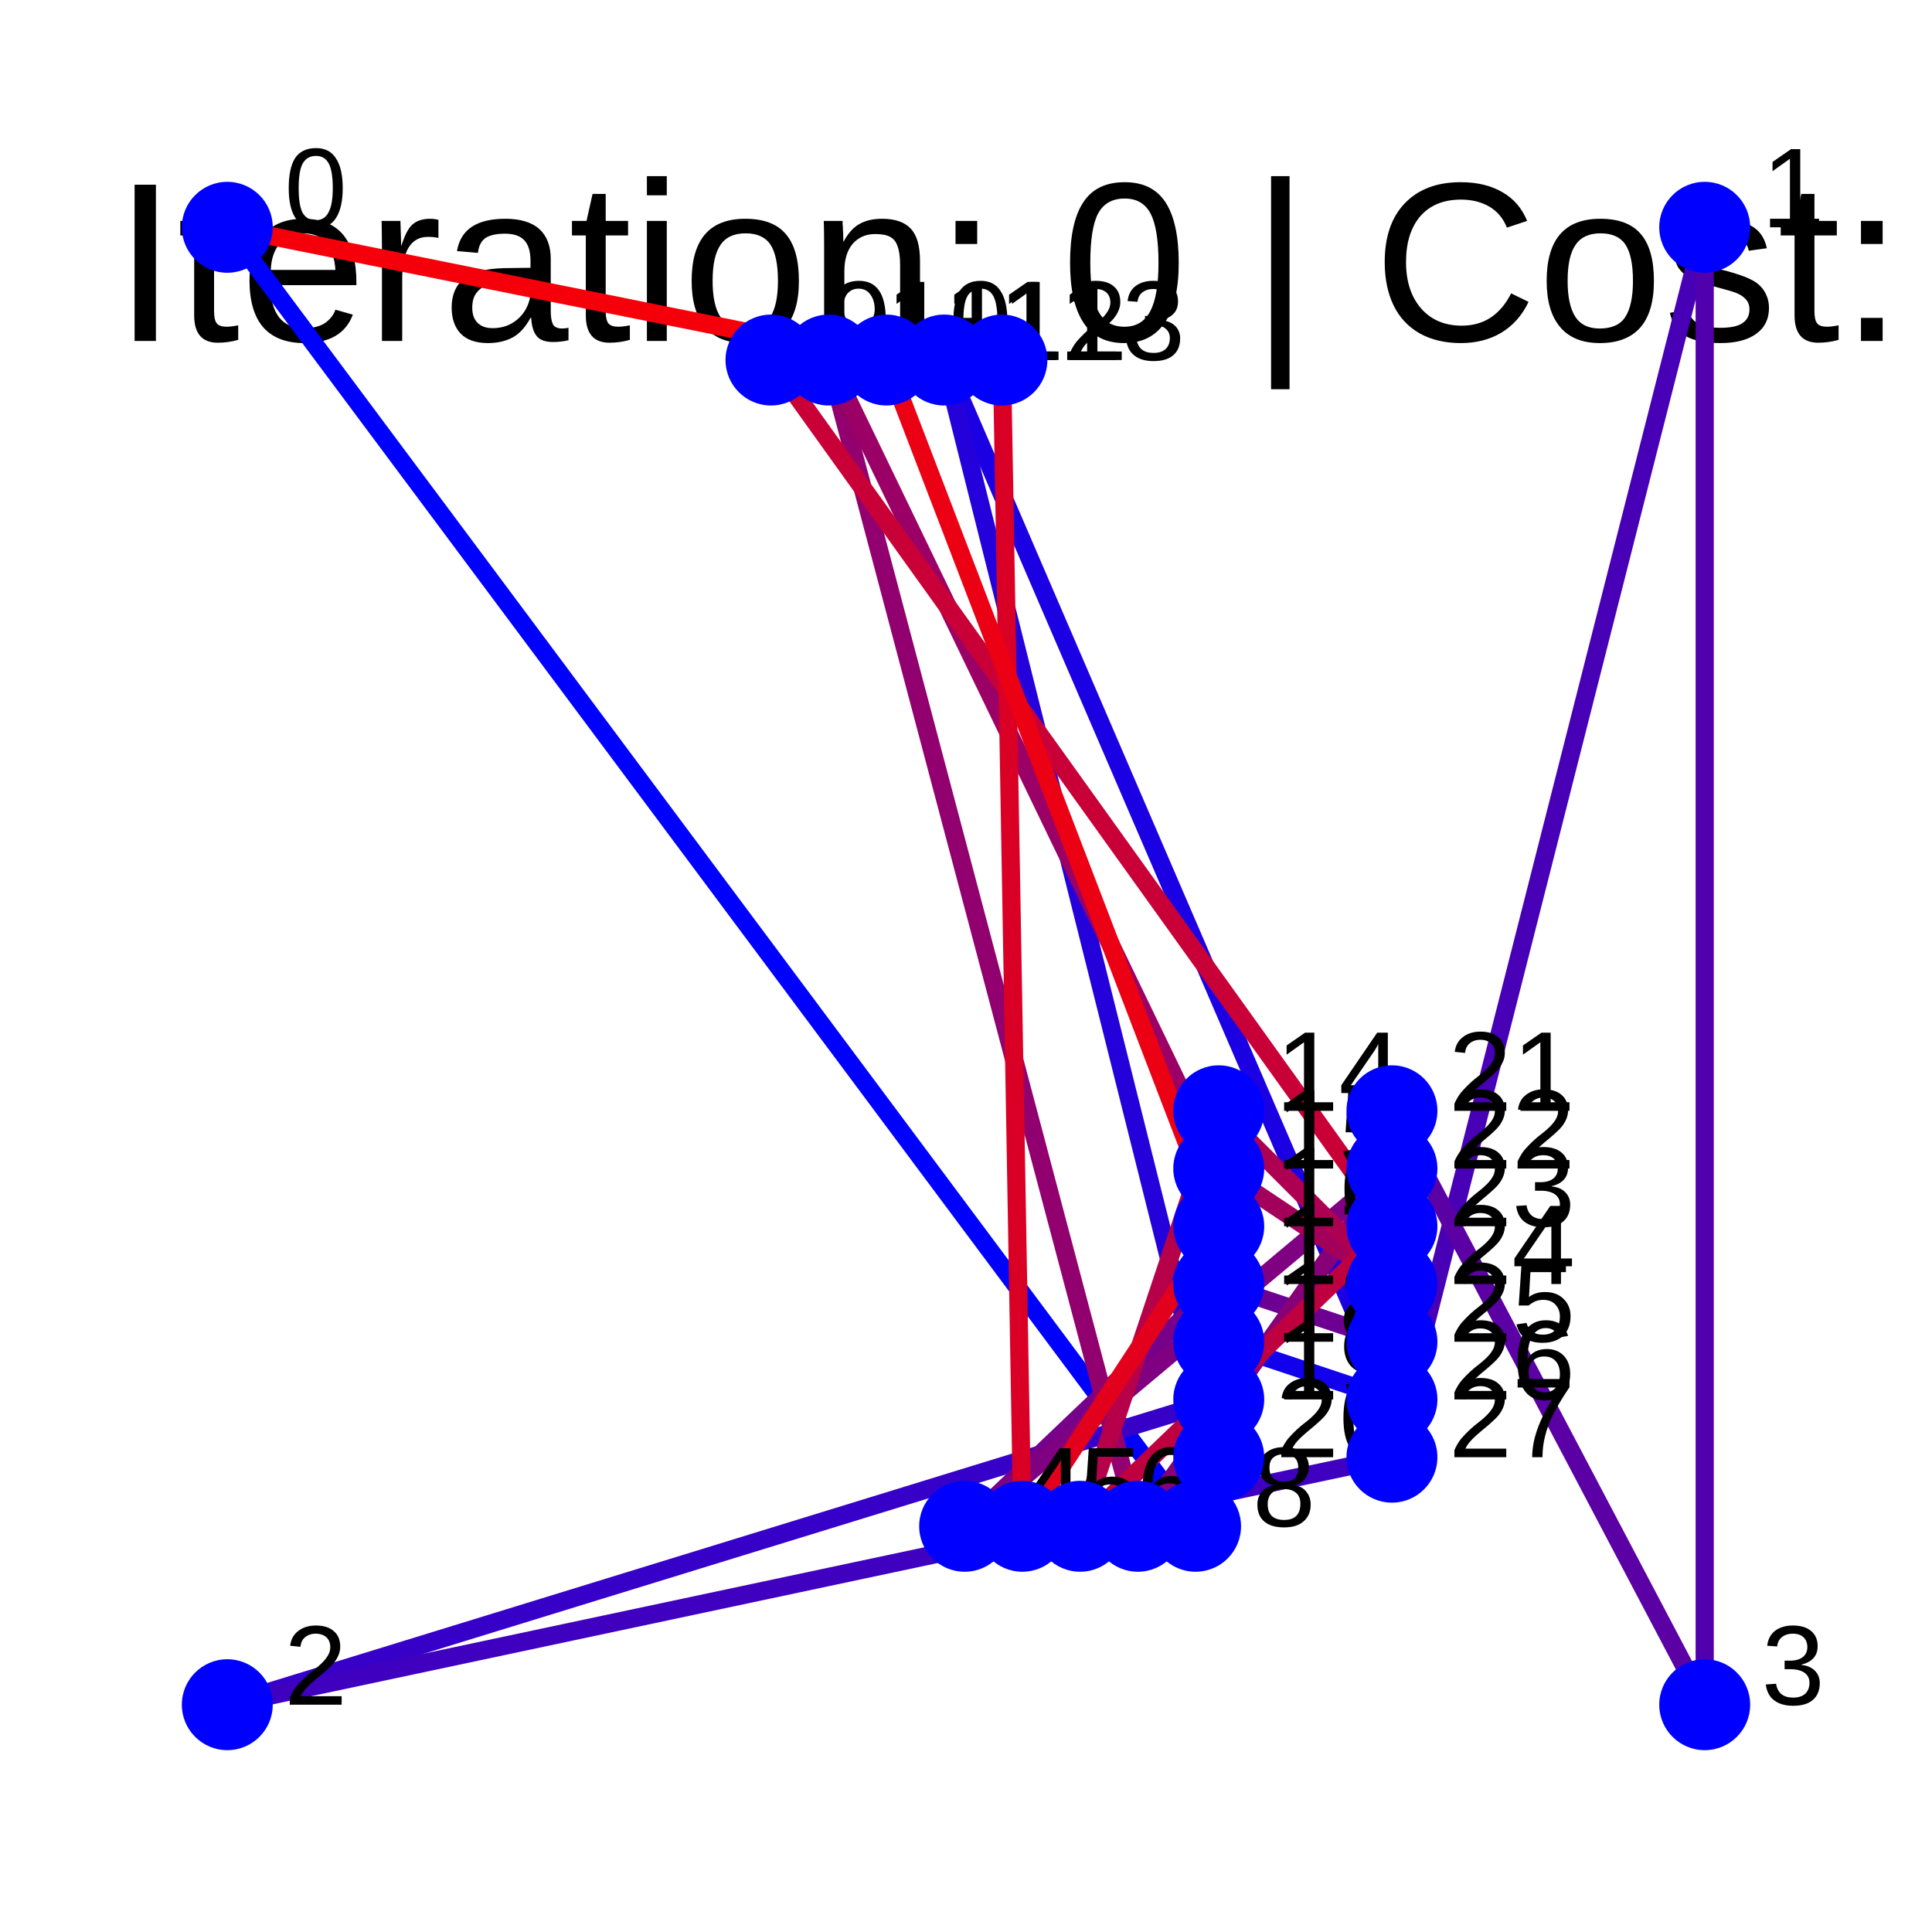
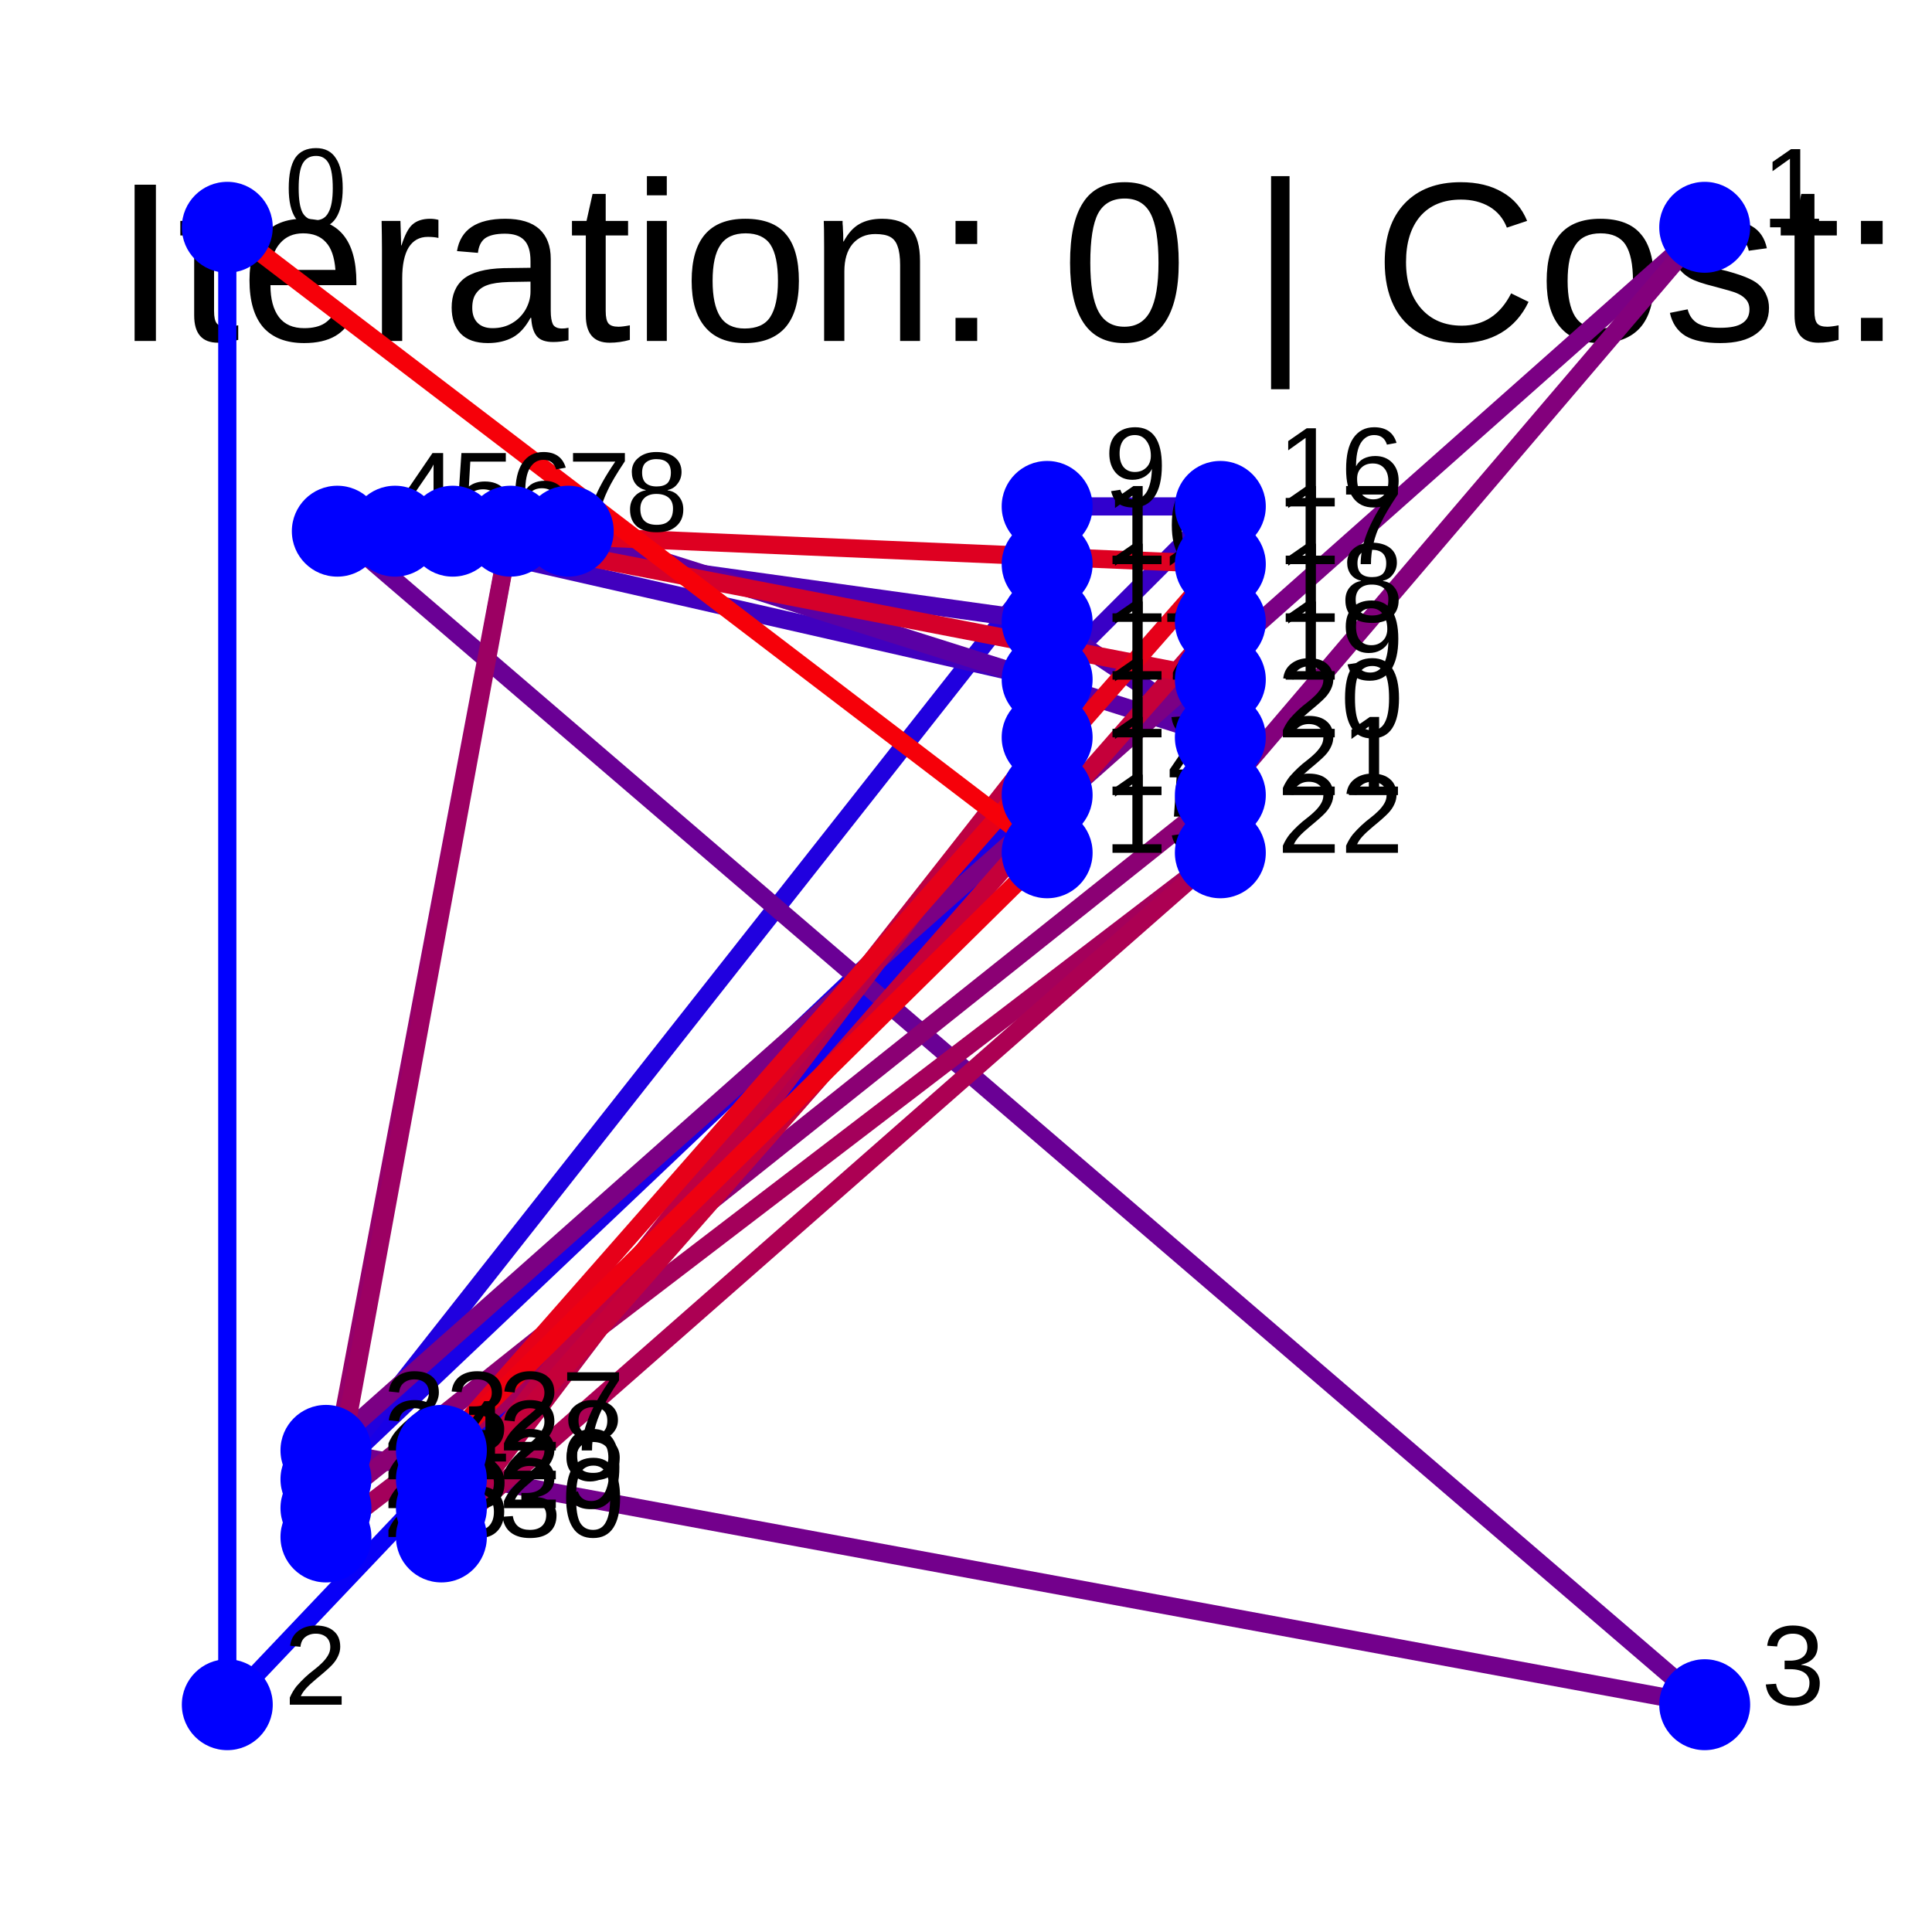
<svg xmlns="http://www.w3.org/2000/svg" viewBox="-5 -5 85 85">
  <rect x="-5" y="-5" width="85" height="85" fill="white" />
-   <text x="0" y="10" font-family="Arial" font-size="10" fill="black">Iteration: 0 | Cost: 860.80</text>
+   <text x="0" y="10" font-family="Arial" font-size="10" fill="black">Iteration: 0 | Cost: 1176.30</text>
  <g>
-     <line x1="5.00" y1="5.00" x2="47.60" y2="62.15" stroke="rgb(0,0,255)" stroke-width="0.8" />
-     <line x1="47.60" y1="62.15" x2="48.62" y2="54.03" stroke="rgb(9,0,246)" stroke-width="0.8" />
-     <line x1="48.62" y1="54.03" x2="56.24" y2="56.57" stroke="rgb(18,0,237)" stroke-width="0.8" />
-     <line x1="56.24" y1="56.57" x2="36.54" y2="10.84" stroke="rgb(27,0,228)" stroke-width="0.8" />
-     <line x1="36.54" y1="10.84" x2="48.62" y2="59.11" stroke="rgb(36,0,219)" stroke-width="0.8" />
-     <line x1="48.62" y1="59.11" x2="48.62" y2="56.57" stroke="rgb(45,0,210)" stroke-width="0.8" />
-     <line x1="48.62" y1="56.57" x2="5.00" y2="70.00" stroke="rgb(54,0,201)" stroke-width="0.8" />
-     <line x1="5.00" y1="70.00" x2="56.24" y2="59.11" stroke="rgb(63,0,192)" stroke-width="0.8" />
-     <line x1="56.24" y1="59.11" x2="70.00" y2="5.00" stroke="rgb(72,0,183)" stroke-width="0.8" />
-     <line x1="70.00" y1="5.00" x2="70.00" y2="70.00" stroke="rgb(81,0,174)" stroke-width="0.8" />
-     <line x1="70.00" y1="70.00" x2="56.24" y2="43.87" stroke="rgb(91,0,164)" stroke-width="0.8" />
-     <line x1="56.24" y1="43.87" x2="56.24" y2="54.03" stroke="rgb(100,0,155)" stroke-width="0.8" />
-     <line x1="56.24" y1="54.03" x2="48.62" y2="51.49" stroke="rgb(109,0,146)" stroke-width="0.8" />
-     <line x1="48.62" y1="51.49" x2="37.44" y2="62.15" stroke="rgb(118,0,137)" stroke-width="0.8" />
-     <line x1="37.44" y1="62.15" x2="56.24" y2="46.41" stroke="rgb(127,0,128)" stroke-width="0.8" />
-     <line x1="56.24" y1="46.41" x2="45.06" y2="62.15" stroke="rgb(136,0,119)" stroke-width="0.8" />
-     <line x1="45.06" y1="62.15" x2="31.46" y2="10.84" stroke="rgb(145,0,110)" stroke-width="0.8" />
-     <line x1="31.46" y1="10.84" x2="48.62" y2="46.41" stroke="rgb(154,0,101)" stroke-width="0.8" />
-     <line x1="48.62" y1="46.41" x2="56.24" y2="51.49" stroke="rgb(163,0,92)" stroke-width="0.8" />
-     <line x1="56.24" y1="51.49" x2="48.62" y2="43.87" stroke="rgb(173,0,82)" stroke-width="0.8" />
-     <line x1="48.62" y1="43.87" x2="42.52" y2="62.15" stroke="rgb(182,0,73)" stroke-width="0.8" />
-     <line x1="42.52" y1="62.15" x2="56.24" y2="48.95" stroke="rgb(191,0,64)" stroke-width="0.8" />
-     <line x1="56.24" y1="48.95" x2="28.92" y2="10.84" stroke="rgb(200,0,55)" stroke-width="0.8" />
-     <line x1="28.92" y1="10.84" x2="39.08" y2="10.84" stroke="rgb(209,0,46)" stroke-width="0.8" />
-     <line x1="39.08" y1="10.84" x2="39.98" y2="62.15" stroke="rgb(218,0,37)" stroke-width="0.8" />
-     <line x1="39.98" y1="62.15" x2="48.62" y2="48.95" stroke="rgb(227,0,28)" stroke-width="0.8" />
-     <line x1="48.62" y1="48.95" x2="34.00" y2="10.84" stroke="rgb(236,0,19)" stroke-width="0.8" />
-     <line x1="34.00" y1="10.84" x2="5.00" y2="5.00" stroke="rgb(245,0,10)" stroke-width="0.8" />
+     <line x1="5.00" y1="5.00" x2="5.00" y2="70.00" stroke="rgb(0,0,255)" stroke-width="0.8" />
+     <line x1="5.00" y1="70.00" x2="14.42" y2="60.08" stroke="rgb(8,0,247)" stroke-width="0.8" />
+     <line x1="14.42" y1="60.08" x2="41.07" y2="29.98" stroke="rgb(16,0,239)" stroke-width="0.8" />
+     <line x1="41.07" y1="29.98" x2="9.34" y2="60.08" stroke="rgb(24,0,231)" stroke-width="0.8" />
+     <line x1="9.34" y1="60.08" x2="41.07" y2="19.82" stroke="rgb(32,0,223)" stroke-width="0.8" />
+     <line x1="41.07" y1="19.82" x2="41.07" y2="17.28" stroke="rgb(41,0,214)" stroke-width="0.8" />
+     <line x1="41.07" y1="17.28" x2="48.69" y2="17.28" stroke="rgb(49,0,206)" stroke-width="0.8" />
+     <line x1="48.69" y1="17.28" x2="41.07" y2="24.90" stroke="rgb(57,0,198)" stroke-width="0.8" />
+     <line x1="41.07" y1="24.90" x2="12.38" y2="18.37" stroke="rgb(65,0,190)" stroke-width="0.8" />
+     <line x1="12.38" y1="18.37" x2="41.07" y2="22.36" stroke="rgb(74,0,181)" stroke-width="0.8" />
+     <line x1="41.07" y1="22.36" x2="48.69" y2="27.44" stroke="rgb(82,0,173)" stroke-width="0.8" />
+     <line x1="48.69" y1="27.44" x2="20.00" y2="18.37" stroke="rgb(90,0,165)" stroke-width="0.8" />
+     <line x1="20.00" y1="18.37" x2="9.84" y2="18.37" stroke="rgb(98,0,157)" stroke-width="0.8" />
+     <line x1="9.84" y1="18.37" x2="70.00" y2="70.00" stroke="rgb(106,0,149)" stroke-width="0.8" />
+     <line x1="70.00" y1="70.00" x2="9.34" y2="58.81" stroke="rgb(115,0,140)" stroke-width="0.8" />
+     <line x1="9.34" y1="58.81" x2="70.00" y2="5.00" stroke="rgb(123,0,132)" stroke-width="0.8" />
+     <line x1="70.00" y1="5.00" x2="48.69" y2="29.98" stroke="rgb(131,0,124)" stroke-width="0.8" />
+     <line x1="48.69" y1="29.98" x2="9.34" y2="61.35" stroke="rgb(139,0,116)" stroke-width="0.8" />
+     <line x1="9.34" y1="61.35" x2="17.46" y2="18.37" stroke="rgb(148,0,107)" stroke-width="0.8" />
+     <line x1="17.46" y1="18.37" x2="9.34" y2="62.62" stroke="rgb(156,0,99)" stroke-width="0.8" />
+     <line x1="9.34" y1="62.62" x2="48.69" y2="32.52" stroke="rgb(164,0,91)" stroke-width="0.8" />
+     <line x1="48.69" y1="32.52" x2="14.42" y2="62.62" stroke="rgb(172,0,83)" stroke-width="0.8" />
+     <line x1="14.42" y1="62.62" x2="41.07" y2="27.44" stroke="rgb(180,0,75)" stroke-width="0.8" />
+     <line x1="41.07" y1="27.44" x2="14.42" y2="61.35" stroke="rgb(189,0,66)" stroke-width="0.8" />
+     <line x1="14.42" y1="61.35" x2="48.69" y2="22.36" stroke="rgb(197,0,58)" stroke-width="0.8" />
+     <line x1="48.69" y1="22.36" x2="48.69" y2="24.90" stroke="rgb(205,0,50)" stroke-width="0.8" />
+     <line x1="48.69" y1="24.90" x2="14.92" y2="18.37" stroke="rgb(213,0,42)" stroke-width="0.8" />
+     <line x1="14.92" y1="18.37" x2="48.69" y2="19.82" stroke="rgb(222,0,33)" stroke-width="0.8" />
+     <line x1="48.69" y1="19.82" x2="14.42" y2="58.81" stroke="rgb(230,0,25)" stroke-width="0.8" />
+     <line x1="14.42" y1="58.81" x2="41.07" y2="32.52" stroke="rgb(238,0,17)" stroke-width="0.8" />
+     <line x1="41.07" y1="32.52" x2="5.00" y2="5.00" stroke="rgb(246,0,9)" stroke-width="0.8" />
  </g>
  <g>
    <circle cx="5.00" cy="5.00" r="2" fill="blue" />
    <text x="7.50" y="5.00" font-family="Arial" font-size="5" fill="black">0</text>
    <circle cx="70.00" cy="5.00" r="2" fill="blue" />
    <text x="72.50" y="5.00" font-family="Arial" font-size="5" fill="black">1</text>
    <circle cx="5.00" cy="70.00" r="2" fill="blue" />
    <text x="7.50" y="70.00" font-family="Arial" font-size="5" fill="black">2</text>
    <circle cx="70.00" cy="70.00" r="2" fill="blue" />
    <text x="72.50" y="70.00" font-family="Arial" font-size="5" fill="black">3</text>
-     <circle cx="37.44" cy="62.15" r="2" fill="blue" />
-     <text x="39.94" y="62.15" font-family="Arial" font-size="5" fill="black">4</text>
-     <circle cx="39.98" cy="62.15" r="2" fill="blue" />
-     <text x="42.48" y="62.15" font-family="Arial" font-size="5" fill="black">5</text>
-     <circle cx="42.52" cy="62.15" r="2" fill="blue" />
-     <text x="45.02" y="62.15" font-family="Arial" font-size="5" fill="black">6</text>
-     <circle cx="45.06" cy="62.15" r="2" fill="blue" />
-     <text x="47.56" y="62.15" font-family="Arial" font-size="5" fill="black">7</text>
-     <circle cx="47.60" cy="62.15" r="2" fill="blue" />
-     <text x="50.10" y="62.15" font-family="Arial" font-size="5" fill="black">8</text>
-     <circle cx="28.92" cy="10.84" r="2" fill="blue" />
-     <text x="31.42" y="10.84" font-family="Arial" font-size="5" fill="black">9</text>
-     <circle cx="31.46" cy="10.84" r="2" fill="blue" />
-     <text x="33.96" y="10.84" font-family="Arial" font-size="5" fill="black">10</text>
-     <circle cx="34.00" cy="10.84" r="2" fill="blue" />
-     <text x="36.50" y="10.84" font-family="Arial" font-size="5" fill="black">11</text>
-     <circle cx="36.54" cy="10.84" r="2" fill="blue" />
-     <text x="39.04" y="10.84" font-family="Arial" font-size="5" fill="black">12</text>
-     <circle cx="39.08" cy="10.84" r="2" fill="blue" />
-     <text x="41.58" y="10.84" font-family="Arial" font-size="5" fill="black">13</text>
-     <circle cx="48.62" cy="43.87" r="2" fill="blue" />
-     <text x="51.12" y="43.87" font-family="Arial" font-size="5" fill="black">14</text>
-     <circle cx="48.62" cy="46.41" r="2" fill="blue" />
-     <text x="51.12" y="46.41" font-family="Arial" font-size="5" fill="black">15</text>
-     <circle cx="48.62" cy="48.95" r="2" fill="blue" />
-     <text x="51.12" y="48.95" font-family="Arial" font-size="5" fill="black">16</text>
-     <circle cx="48.62" cy="51.49" r="2" fill="blue" />
-     <text x="51.12" y="51.49" font-family="Arial" font-size="5" fill="black">17</text>
-     <circle cx="48.62" cy="54.03" r="2" fill="blue" />
-     <text x="51.12" y="54.03" font-family="Arial" font-size="5" fill="black">18</text>
-     <circle cx="48.62" cy="56.57" r="2" fill="blue" />
-     <text x="51.12" y="56.57" font-family="Arial" font-size="5" fill="black">19</text>
-     <circle cx="48.62" cy="59.11" r="2" fill="blue" />
-     <text x="51.12" y="59.11" font-family="Arial" font-size="5" fill="black">20</text>
-     <circle cx="56.24" cy="43.87" r="2" fill="blue" />
-     <text x="58.74" y="43.87" font-family="Arial" font-size="5" fill="black">21</text>
-     <circle cx="56.24" cy="46.41" r="2" fill="blue" />
-     <text x="58.74" y="46.41" font-family="Arial" font-size="5" fill="black">22</text>
-     <circle cx="56.24" cy="48.95" r="2" fill="blue" />
-     <text x="58.74" y="48.95" font-family="Arial" font-size="5" fill="black">23</text>
-     <circle cx="56.24" cy="51.49" r="2" fill="blue" />
-     <text x="58.74" y="51.49" font-family="Arial" font-size="5" fill="black">24</text>
-     <circle cx="56.24" cy="54.03" r="2" fill="blue" />
-     <text x="58.74" y="54.03" font-family="Arial" font-size="5" fill="black">25</text>
-     <circle cx="56.24" cy="56.57" r="2" fill="blue" />
-     <text x="58.74" y="56.57" font-family="Arial" font-size="5" fill="black">26</text>
-     <circle cx="56.24" cy="59.11" r="2" fill="blue" />
-     <text x="58.74" y="59.11" font-family="Arial" font-size="5" fill="black">27</text>
+     <circle cx="9.84" cy="18.37" r="2" fill="blue" />
+     <text x="12.34" y="18.37" font-family="Arial" font-size="5" fill="black">4</text>
+     <circle cx="12.38" cy="18.37" r="2" fill="blue" />
+     <text x="14.88" y="18.37" font-family="Arial" font-size="5" fill="black">5</text>
+     <circle cx="14.92" cy="18.37" r="2" fill="blue" />
+     <text x="17.42" y="18.37" font-family="Arial" font-size="5" fill="black">6</text>
+     <circle cx="17.46" cy="18.37" r="2" fill="blue" />
+     <text x="19.96" y="18.37" font-family="Arial" font-size="5" fill="black">7</text>
+     <circle cx="20.00" cy="18.37" r="2" fill="blue" />
+     <text x="22.50" y="18.37" font-family="Arial" font-size="5" fill="black">8</text>
+     <circle cx="41.07" cy="17.28" r="2" fill="blue" />
+     <text x="43.57" y="17.28" font-family="Arial" font-size="5" fill="black">9</text>
+     <circle cx="41.07" cy="19.82" r="2" fill="blue" />
+     <text x="43.57" y="19.82" font-family="Arial" font-size="5" fill="black">10</text>
+     <circle cx="41.07" cy="22.36" r="2" fill="blue" />
+     <text x="43.57" y="22.36" font-family="Arial" font-size="5" fill="black">11</text>
+     <circle cx="41.07" cy="24.90" r="2" fill="blue" />
+     <text x="43.57" y="24.90" font-family="Arial" font-size="5" fill="black">12</text>
+     <circle cx="41.07" cy="27.44" r="2" fill="blue" />
+     <text x="43.57" y="27.44" font-family="Arial" font-size="5" fill="black">13</text>
+     <circle cx="41.07" cy="29.98" r="2" fill="blue" />
+     <text x="43.57" y="29.98" font-family="Arial" font-size="5" fill="black">14</text>
+     <circle cx="41.07" cy="32.52" r="2" fill="blue" />
+     <text x="43.57" y="32.52" font-family="Arial" font-size="5" fill="black">15</text>
+     <circle cx="48.69" cy="17.28" r="2" fill="blue" />
+     <text x="51.19" y="17.28" font-family="Arial" font-size="5" fill="black">16</text>
+     <circle cx="48.69" cy="19.82" r="2" fill="blue" />
+     <text x="51.19" y="19.82" font-family="Arial" font-size="5" fill="black">17</text>
+     <circle cx="48.69" cy="22.36" r="2" fill="blue" />
+     <text x="51.19" y="22.36" font-family="Arial" font-size="5" fill="black">18</text>
+     <circle cx="48.69" cy="24.90" r="2" fill="blue" />
+     <text x="51.19" y="24.90" font-family="Arial" font-size="5" fill="black">19</text>
+     <circle cx="48.69" cy="27.44" r="2" fill="blue" />
+     <text x="51.19" y="27.44" font-family="Arial" font-size="5" fill="black">20</text>
+     <circle cx="48.69" cy="29.98" r="2" fill="blue" />
+     <text x="51.19" y="29.98" font-family="Arial" font-size="5" fill="black">21</text>
+     <circle cx="48.69" cy="32.52" r="2" fill="blue" />
+     <text x="51.19" y="32.52" font-family="Arial" font-size="5" fill="black">22</text>
+     <circle cx="9.34" cy="58.81" r="2" fill="blue" />
+     <text x="11.84" y="58.81" font-family="Arial" font-size="5" fill="black">23</text>
+     <circle cx="9.34" cy="60.08" r="2" fill="blue" />
+     <text x="11.84" y="60.08" font-family="Arial" font-size="5" fill="black">24</text>
+     <circle cx="9.34" cy="61.35" r="2" fill="blue" />
+     <text x="11.84" y="61.35" font-family="Arial" font-size="5" fill="black">25</text>
+     <circle cx="9.34" cy="62.62" r="2" fill="blue" />
+     <text x="11.84" y="62.62" font-family="Arial" font-size="5" fill="black">26</text>
+     <circle cx="14.42" cy="58.81" r="2" fill="blue" />
+     <text x="16.92" y="58.81" font-family="Arial" font-size="5" fill="black">27</text>
+     <circle cx="14.42" cy="60.08" r="2" fill="blue" />
+     <text x="16.92" y="60.08" font-family="Arial" font-size="5" fill="black">28</text>
+     <circle cx="14.42" cy="61.35" r="2" fill="blue" />
+     <text x="16.92" y="61.35" font-family="Arial" font-size="5" fill="black">29</text>
+     <circle cx="14.42" cy="62.62" r="2" fill="blue" />
+     <text x="16.92" y="62.62" font-family="Arial" font-size="5" fill="black">30</text>
  </g>
</svg>
